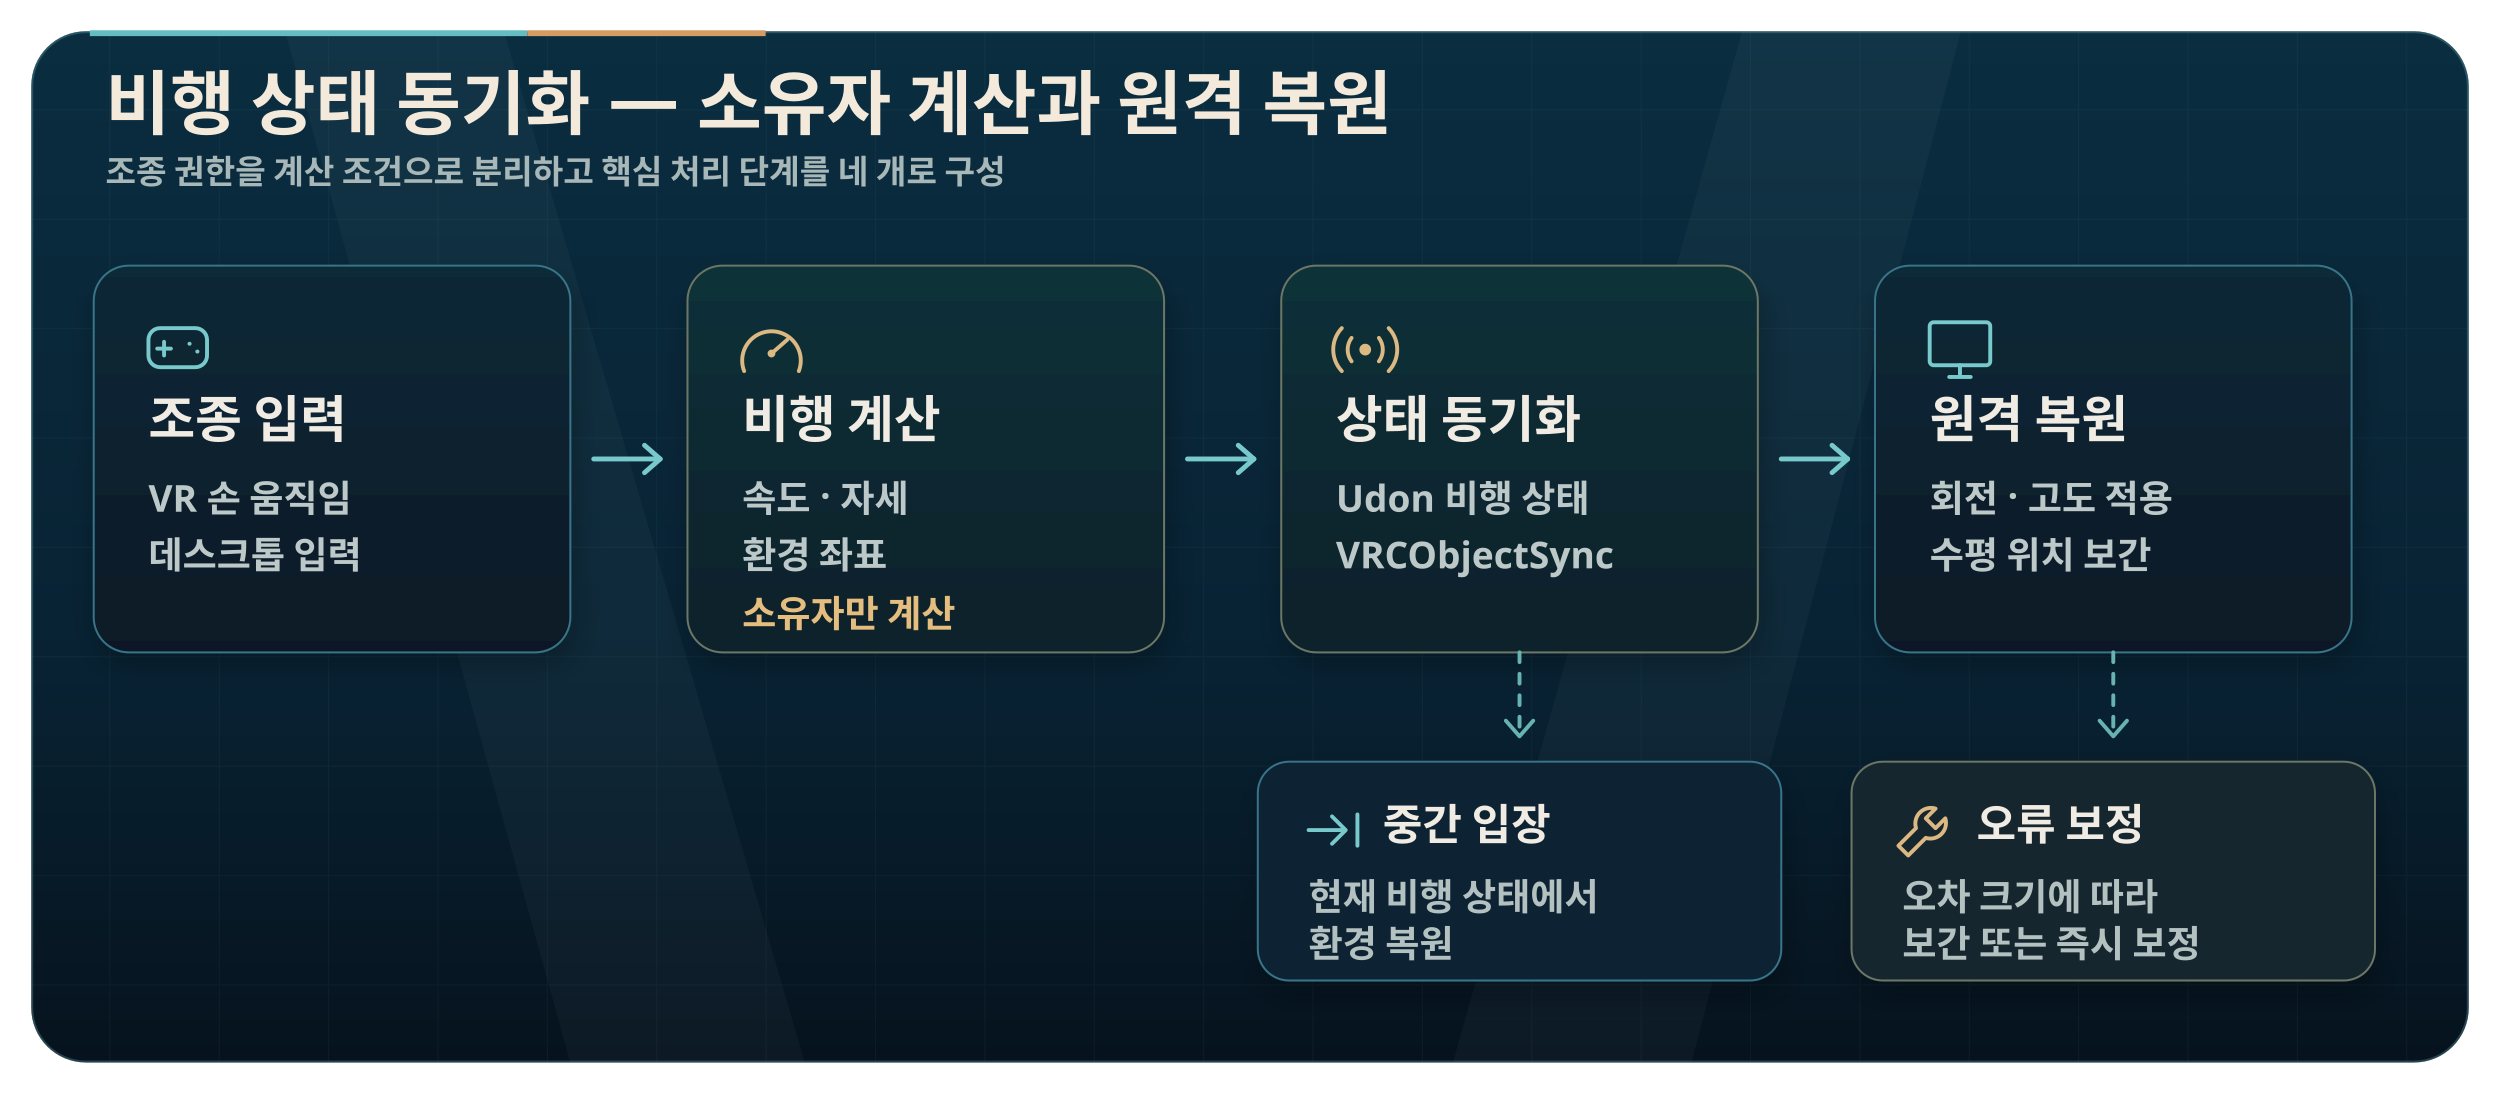
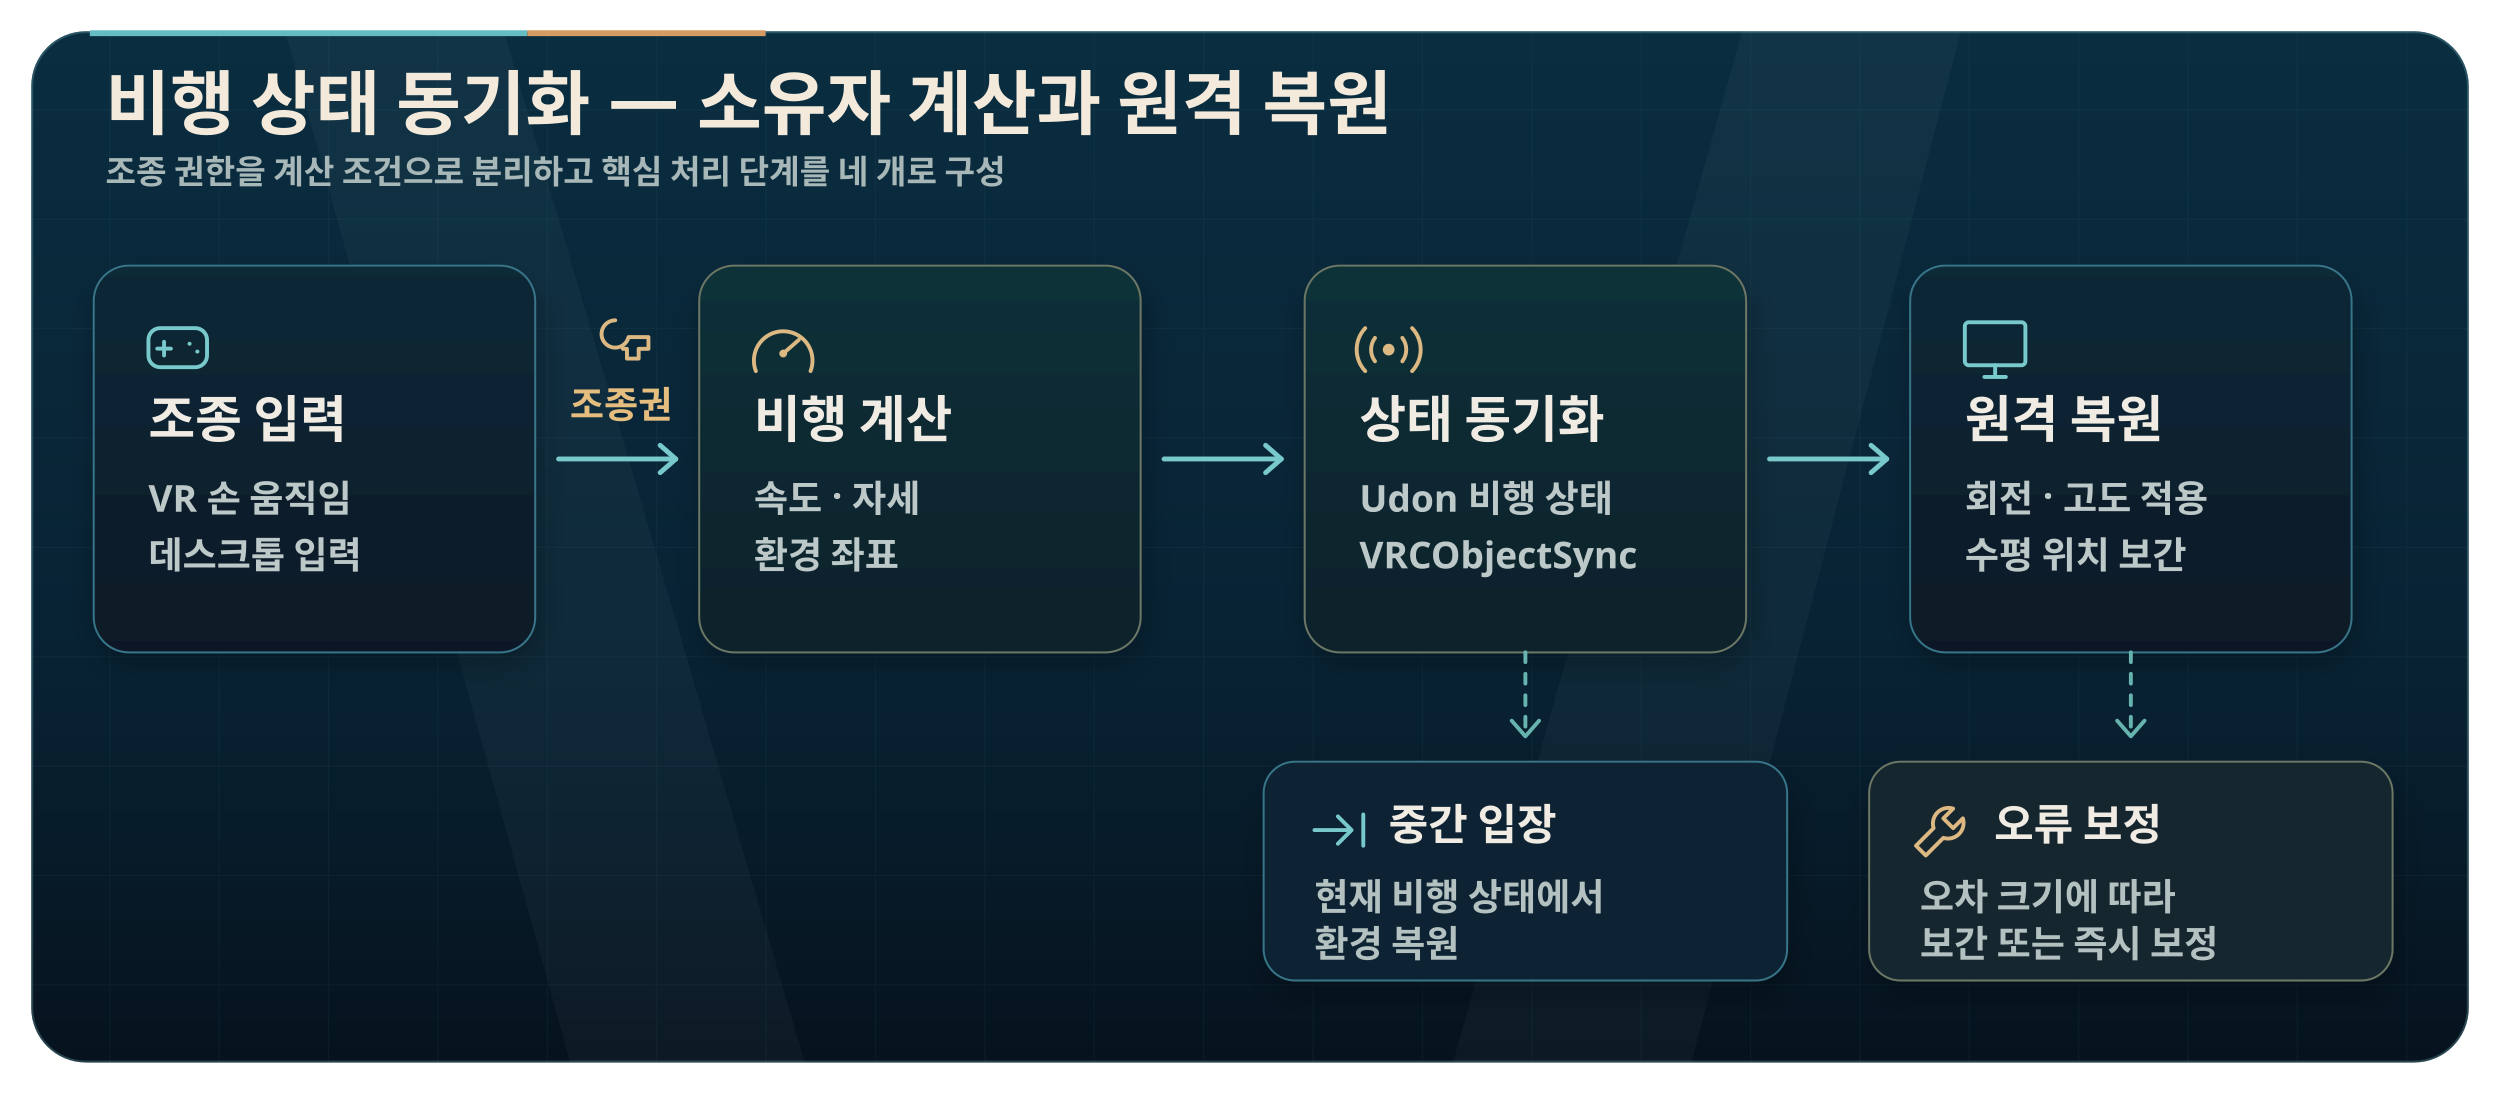
<svg xmlns="http://www.w3.org/2000/svg" width="1280" height="560" viewBox="0 0 1280 560" role="img" aria-labelledby="title desc">
  <defs>
    <linearGradient id="background" x1="0" y1="0" x2="0" y2="1">
      <stop stop-color="#0a2d40" />
      <stop offset=".62" stop-color="#082233" />
      <stop offset="1" stop-color="#06131e" />
    </linearGradient>
    <linearGradient id="card" x1="0" y1="0" x2="0" y2="1">
      <stop stop-color="#0c2937" />
      <stop offset="1" stop-color="#071925" />
    </linearGradient>
    <linearGradient id="activeCard" x1="0" y1="0" x2="0" y2="1">
      <stop stop-color="#103139" />
      <stop offset="1" stop-color="#09212a" />
    </linearGradient>
    <pattern id="grid" width="56" height="56" patternUnits="userSpaceOnUse">
      <path d="M56 0H0V56" fill="none" stroke="#8fd4d7" stroke-opacity=".045" />
    </pattern>
    <filter id="shadow" x="-15%" y="-15%" width="130%" height="140%">
      <feDropShadow dy="7" stdDeviation="8" flood-color="#000" flood-opacity=".26" />
    </filter>
    <style>
      text{font-family:Pretendard,"Noto Sans KR","Segoe UI",sans-serif}
      .title{fill:#f4eadb;font-size:36px;font-weight:700}.sub{fill:#a8b8b9;font-size:17px;font-weight:600}
      .cardTitle{fill:#f0ece3;font-size:26px;font-weight:700}.detail{fill:#bdc9c9;font-size:19px;font-weight:550}
      .condition{fill:#e5be7f;font-size:19px;font-weight:700}.branchTitle{fill:#f0ece3;font-size:22px;font-weight:700}
      .branchText{fill:#b4c1c1;font-size:19px;font-weight:550}
    </style>
  </defs>
  <rect x="16" y="16" width="1248" height="528" rx="28" fill="url(#background)" />
  <path d="M146 16h112l154 528H292zM892 16h112l-138 528H744z" fill="#d1f7f4" fill-opacity=".035" />
  <rect x="16" y="16" width="1248" height="528" rx="28" fill="url(#grid)" />
  <rect x="16.5" y="16.5" width="1247" height="527" rx="27.5" fill="none" stroke="#73aeb9" stroke-opacity=".31" />
  <path d="M46 17H270" stroke="#63bdc3" stroke-width="3" />
  <path d="M270 17H392" stroke="#d59b63" stroke-width="3" />
  <text x="54" y="66" class="title">비행 상태 동기화 — 소유자 계산과 원격 복원</text>
  <text x="54" y="94" class="sub">조종 권한을 계산 조건으로 분리하고 핵심 처리 단계를 네 개로 구성</text>
  <g filter="url(#shadow)">
-     <rect x="48" y="136" width="244" height="198" rx="18" fill="url(#card)" stroke="#397488" />
-     <rect x="352" y="136" width="244" height="198" rx="18" fill="url(#activeCard)" stroke="#6d7765" />
-     <rect x="656" y="136" width="244" height="198" rx="18" fill="url(#activeCard)" stroke="#6d7765" />
-     <rect x="960" y="136" width="244" height="198" rx="18" fill="url(#card)" stroke="#397488" />
+     <rect x="48" y="136" width="226" height="198" rx="18" fill="url(#card)" stroke="#397488" />
+     <rect x="358" y="136" width="226" height="198" rx="18" fill="url(#activeCard)" stroke="#6d7765" />
+     <rect x="668" y="136" width="226" height="198" rx="18" fill="url(#activeCard)" stroke="#6d7765" />
+     <rect x="978" y="136" width="226" height="198" rx="18" fill="url(#card)" stroke="#397488" />
  </g>
  <g transform="translate(76 168)" fill="none" stroke="#78c9cc" stroke-width="2" stroke-linecap="round" stroke-linejoin="round">
    <rect x="0" y="0" width="30" height="20" rx="6" />
    <path d="M8 7v7M4.5 10.5h7M21 8h.1M25 12h.1" />
  </g>
  <text x="76" y="224" class="cardTitle">조종 입력</text>
  <text x="76" y="262" class="detail">VR 손 움직임</text>
  <text x="76" y="291" class="detail">데스크톱 입력</text>
-   <g transform="translate(380 166)" fill="none" stroke="#dcb982" stroke-width="2" stroke-linecap="round" stroke-linejoin="round">
+   <g transform="translate(386 166)" fill="none" stroke="#dcb982" stroke-width="2" stroke-linecap="round" stroke-linejoin="round">
    <path d="M1 24a15 15 0 1 1 28 0" />
    <path d="M15 15l8-7" />
    <circle cx="15" cy="15" r="2" fill="#dcb982" stroke="none" />
  </g>
-   <text x="380" y="224" class="cardTitle">비행 계산</text>
-   <text x="380" y="262" class="detail">속도 · 자세</text>
-   <text x="380" y="291" class="detail">환경 좌표</text>
-   <text x="380" y="321" class="condition">소유자만 계산</text>
-   <g transform="translate(684 163)" fill="none" stroke="#dcb982" stroke-width="2" stroke-linecap="round" stroke-linejoin="round">
+   <text x="386" y="224" class="cardTitle">비행 계산</text>
+   <text x="386" y="262" class="detail">속도 · 자세</text>
+   <text x="386" y="291" class="detail">환경 좌표</text>
+   <g transform="translate(696 163)" fill="none" stroke="#dcb982" stroke-width="2" stroke-linecap="round" stroke-linejoin="round">
    <circle cx="15" cy="16" r="3" fill="#dcb982" stroke="none" />
    <path d="M8 10a10 10 0 0 0 0 12M22 10a10 10 0 0 1 0 12M3 5a16 16 0 0 0 0 22M27 5a16 16 0 0 1 0 22" />
  </g>
-   <text x="684" y="224" class="cardTitle">상태 동기화</text>
-   <text x="684" y="262" class="detail">Udon 비행 상태</text>
-   <text x="684" y="291" class="detail">VRCObjectSync</text>
-   <g transform="translate(988 165)" fill="none" stroke="#78c9cc" stroke-width="2" stroke-linecap="round" stroke-linejoin="round">
+   <text x="696" y="224" class="cardTitle">상태 동기화</text>
+   <text x="696" y="262" class="detail">Udon 비행 상태</text>
+   <text x="696" y="291" class="detail">VRCObjectSync</text>
+   <g transform="translate(1006 165)" fill="none" stroke="#78c9cc" stroke-width="2" stroke-linecap="round" stroke-linejoin="round">
    <rect x="0" y="0" width="31" height="22" rx="2" />
    <path d="M10 28h11M15.5 22v6" />
  </g>
-   <text x="988" y="224" class="cardTitle">원격 복원</text>
-   <text x="988" y="262" class="detail">회전 · 고도 적용</text>
-   <text x="988" y="291" class="detail">수평 위치 보간</text>
+   <text x="1006" y="224" class="cardTitle">원격 복원</text>
+   <text x="1006" y="262" class="detail">회전 · 고도 적용</text>
+   <text x="1006" y="291" class="detail">수평 위치 보간</text>
  <g fill="none" stroke="#78c9cc" stroke-width="2.5" stroke-linecap="round" stroke-linejoin="round">
-     <path d="M304 235h34" />
-     <path d="M330 228l8 7-8 7" />
-     <path d="M608 235h34" />
-     <path d="M634 228l8 7-8 7" />
-     <path d="M912 235h34" />
-     <path d="M938 228l8 7-8 7" />
+     <path d="M286 235h60" />
+     <path d="M338 228l8 7-8 7" />
+     <path d="M596 235h60" />
+     <path d="M648 228l8 7-8 7" />
+     <path d="M906 235h60" />
+     <path d="M958 228l8 7-8 7" />
+   </g>
+   <g transform="translate(304 164)">
+     <path d="M11 0a7 7 0 1 0 6.8 8.6H28v6h-5v5h-6v-5h-2.1" fill="none" stroke="#dcb982" stroke-width="2" stroke-linecap="round" stroke-linejoin="round" />
+     <text x="14" y="50" class="condition" text-anchor="middle">조종권</text>
  </g>
  <g fill="none" stroke="#67b3b0" stroke-width="2" stroke-linecap="round" stroke-linejoin="round" stroke-dasharray="5 6">
-     <path d="M778 334v43" />
-     <path d="M1082 334v43" />
+     <path d="M781 334v43" />
+     <path d="M1091 334v43" />
  </g>
  <g fill="none" stroke="#67b3b0" stroke-width="2" stroke-linecap="round" stroke-linejoin="round">
-     <path d="M771 369l7 8 7-8" />
-     <path d="M1075 369l7 8 7-8" />
+     <path d="M774 369l7 8 7-8" />
+     <path d="M1084 369l7 8 7-8" />
  </g>
  <g filter="url(#shadow)">
-     <rect x="644" y="390" width="268" height="112" rx="16" fill="#092431" stroke="#397488" />
-     <rect x="948" y="390" width="268" height="112" rx="16" fill="#14282d" stroke="#6d7765" />
+     <rect x="647" y="390" width="268" height="112" rx="16" fill="#092431" stroke="#397488" />
+     <rect x="957" y="390" width="268" height="112" rx="16" fill="#14282d" stroke="#6d7765" />
  </g>
-   <g transform="translate(670 417)" fill="none" stroke="#78c9cc" stroke-width="2" stroke-linecap="round" stroke-linejoin="round">
+   <g transform="translate(673 417)" fill="none" stroke="#78c9cc" stroke-width="2" stroke-linecap="round" stroke-linejoin="round">
    <path d="M0 8h19M12 1l7 7-7 7M25 0v16" />
  </g>
-   <text x="708" y="430" class="branchTitle">중간 입장</text>
-   <text x="670" y="466" class="branchText">현재 비행 상태에서</text>
-   <text x="670" y="490" class="branchText">환경 복원</text>
-   <g transform="translate(974 416)" fill="none" stroke="#dcb982" stroke-width="2" stroke-linecap="round" stroke-linejoin="round">
+   <text x="711" y="430" class="branchTitle">중간 입장</text>
+   <text x="673" y="466" class="branchText">현재 비행 상태에서</text>
+   <text x="673" y="490" class="branchText">환경 복원</text>
+   <g transform="translate(983 416)" fill="none" stroke="#dcb982" stroke-width="2" stroke-linecap="round" stroke-linejoin="round">
    <path d="M22 3a8 8 0 0 1-10 10L3 22l-5-5 9-9A8 8 0 0 1 17-2l-5 5 5 5z" />
  </g>
-   <text x="1012" y="430" class="branchTitle">오류 보정</text>
-   <text x="974" y="466" class="branchText">오차 크기에 따라</text>
-   <text x="974" y="490" class="branchText">보간 또는 즉시 보정</text>
+   <text x="1021" y="430" class="branchTitle">오류 보정</text>
+   <text x="983" y="466" class="branchText">오차 크기에 따라</text>
+   <text x="983" y="490" class="branchText">보간 또는 즉시 보정</text>
</svg>
